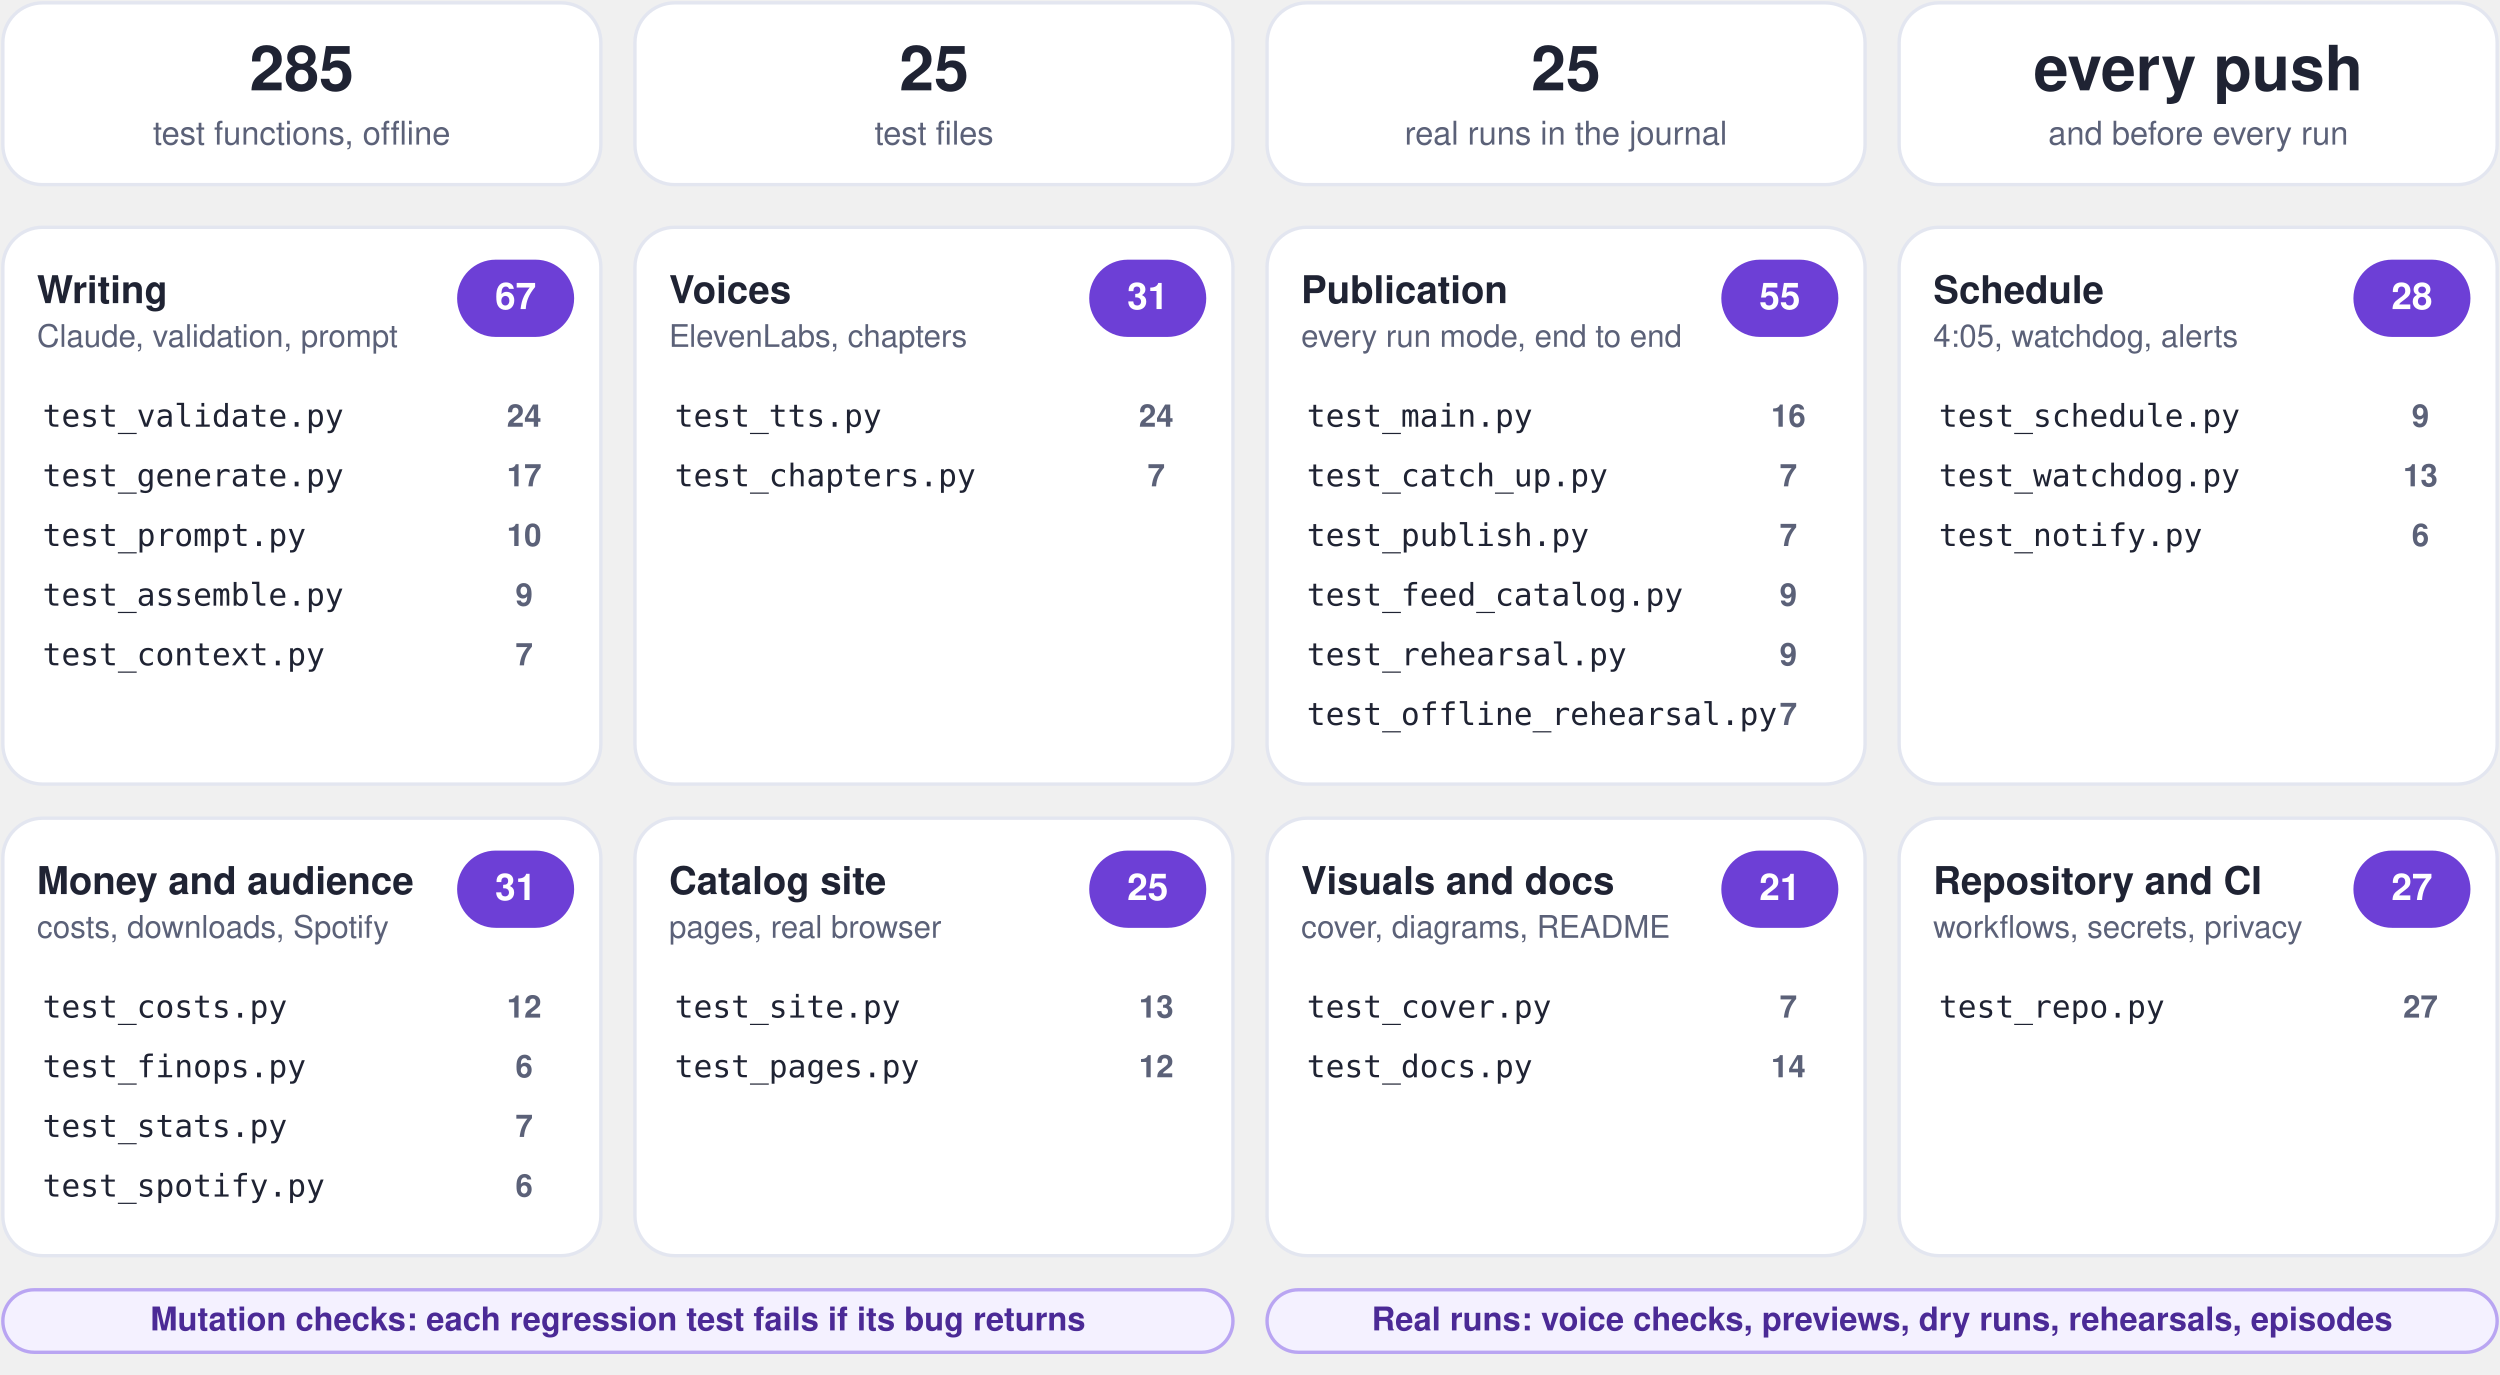
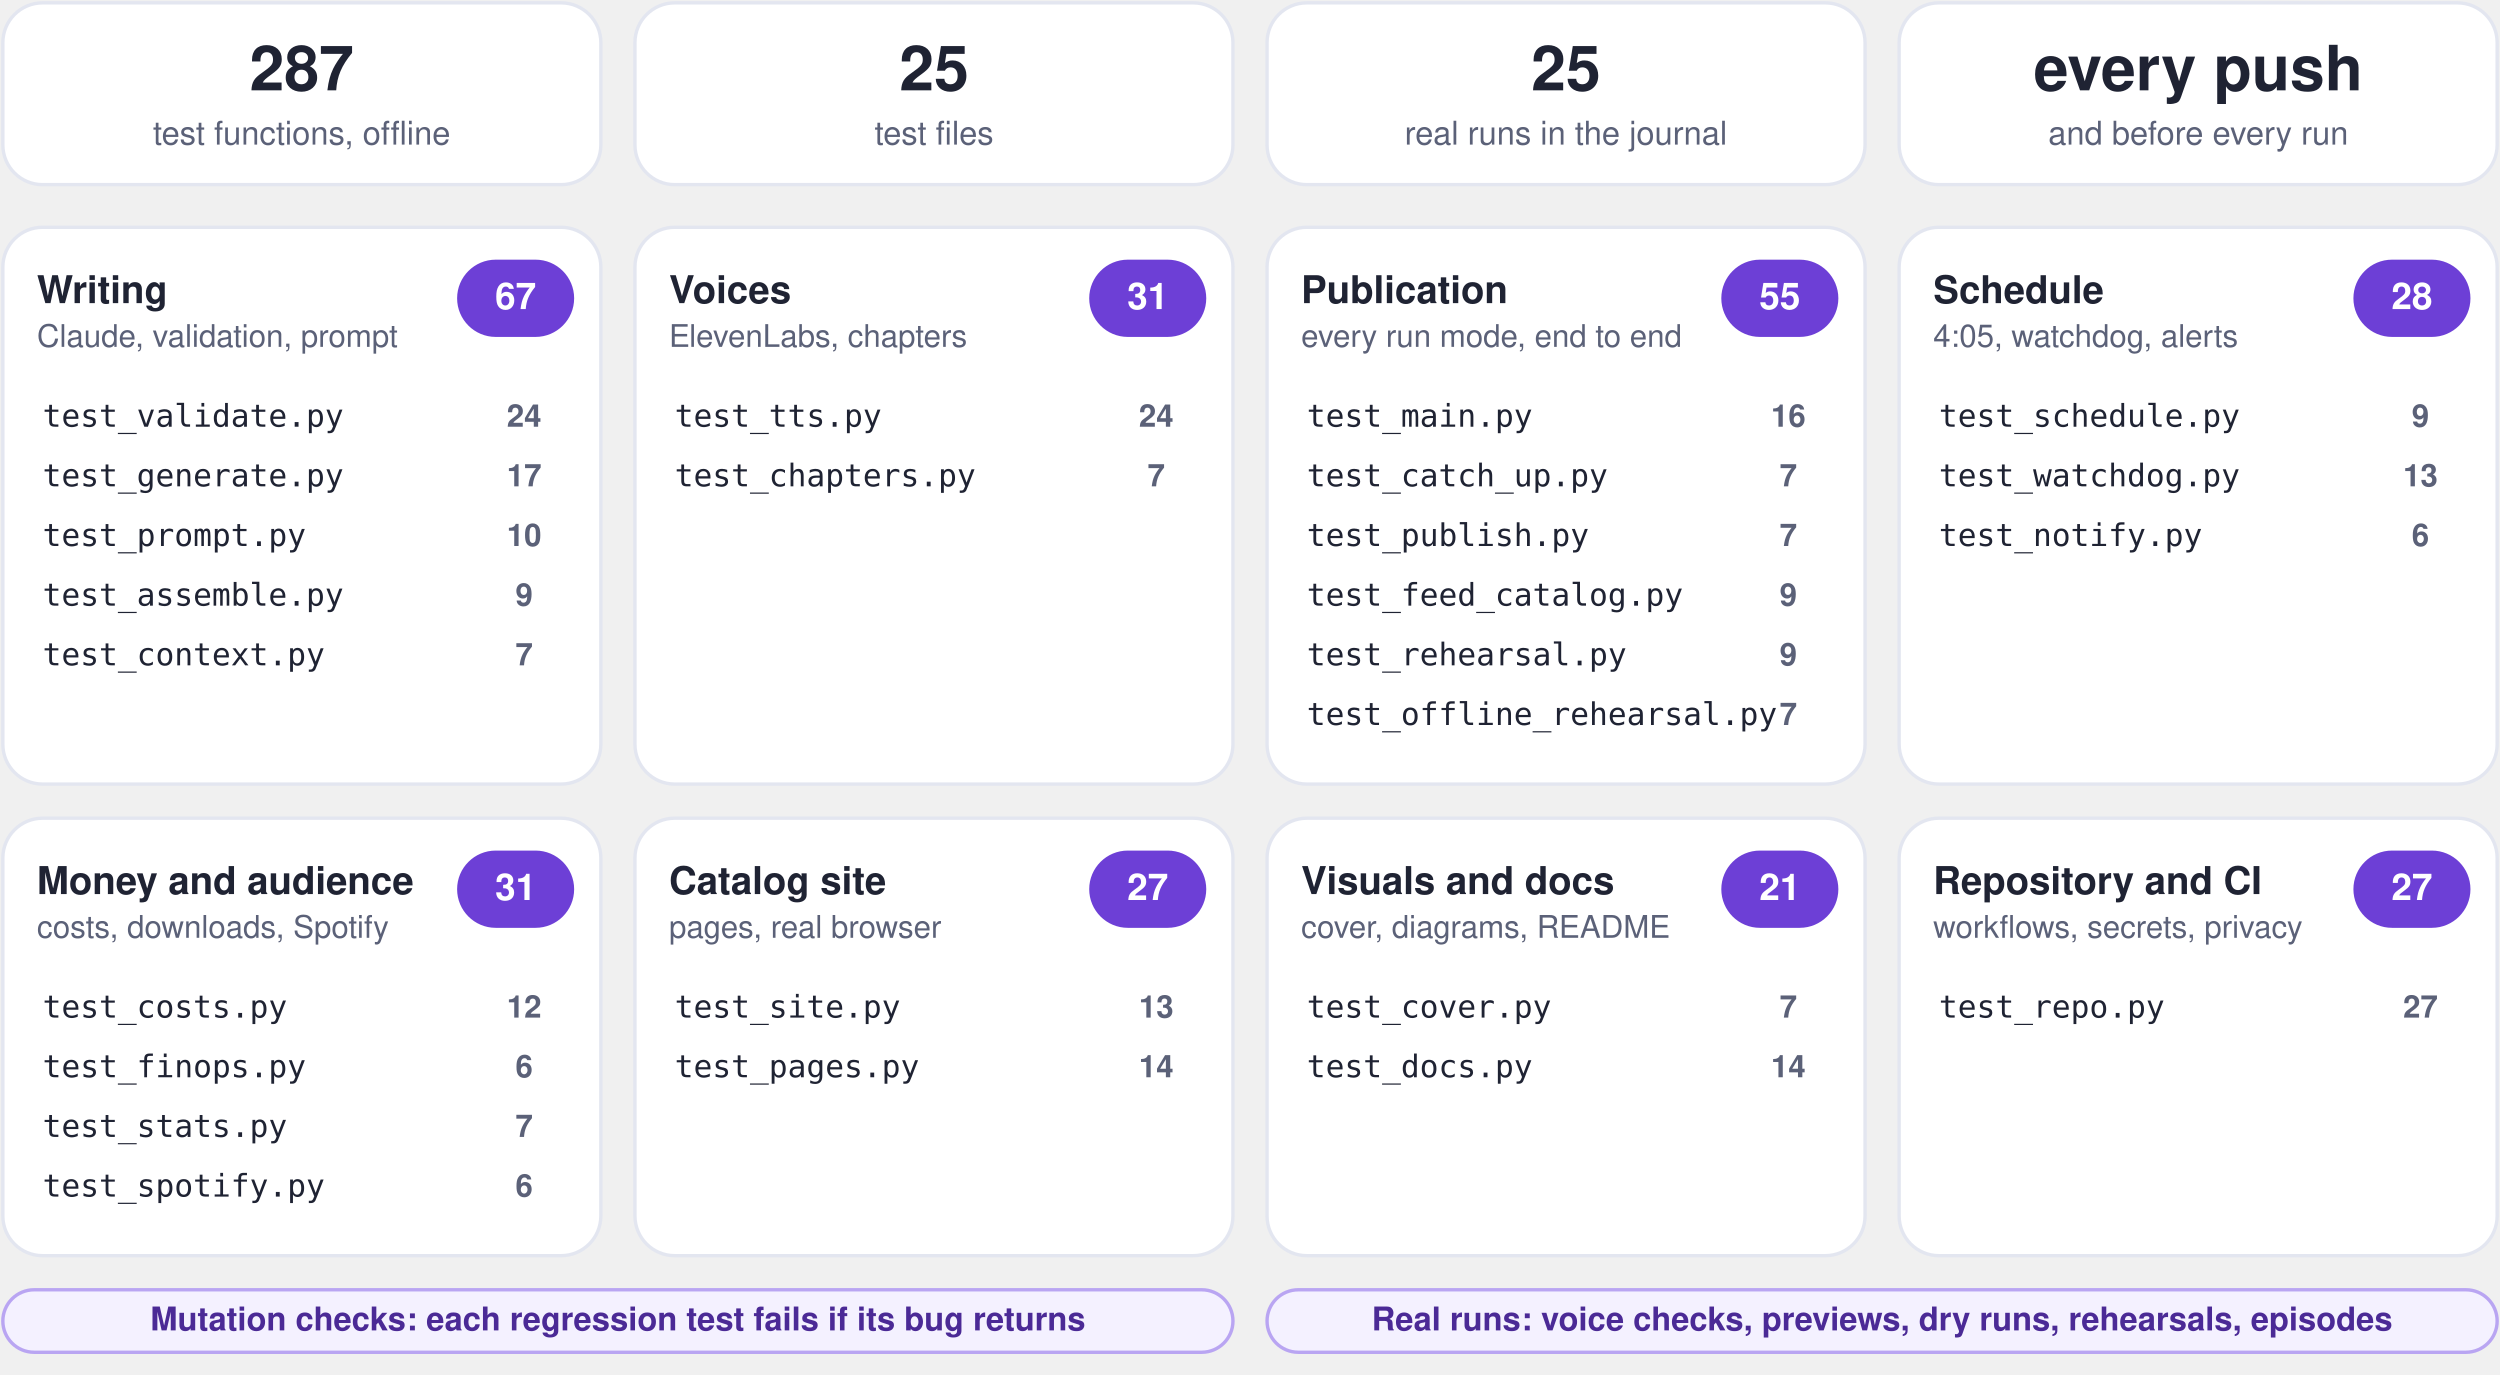
- <svg xmlns="http://www.w3.org/2000/svg" viewBox="0 0 880 484" width="880" height="484" role="img" aria-label="Test plan: 285 offline tests in 25 files">
+ <svg xmlns="http://www.w3.org/2000/svg" viewBox="0 0 880 484" width="880" height="484" role="img" aria-label="Test plan: 287 offline tests in 25 files">
  <g class="box">
    <rect x="1.0" y="1.0" width="210.5" height="64.0" rx="14" fill="#ffffff" stroke="#e3e6f0" stroke-width="1.2" class="frame" />
-     <text x="106.2" y="31.8" font-family="-apple-system, BlinkMacSystemFont, 'Segoe UI', Helvetica, Arial, sans-serif" font-size="22" font-weight="750" fill="#1f2333" text-anchor="middle">285</text>
+     <text x="106.2" y="31.8" font-family="-apple-system, BlinkMacSystemFont, 'Segoe UI', Helvetica, Arial, sans-serif" font-size="22" font-weight="750" fill="#1f2333" text-anchor="middle">287</text>
    <text x="106.2" y="50.9" font-family="-apple-system, BlinkMacSystemFont, 'Segoe UI', Helvetica, Arial, sans-serif" font-size="11.5" font-weight="500" fill="#5b6178" text-anchor="middle">test functions, offline</text>
  </g>
  <g class="box">
    <rect x="223.5" y="1.0" width="210.5" height="64.0" rx="14" fill="#ffffff" stroke="#e3e6f0" stroke-width="1.2" class="frame" />
    <text x="328.8" y="31.8" font-family="-apple-system, BlinkMacSystemFont, 'Segoe UI', Helvetica, Arial, sans-serif" font-size="22" font-weight="750" fill="#1f2333" text-anchor="middle">25</text>
    <text x="328.8" y="50.9" font-family="-apple-system, BlinkMacSystemFont, 'Segoe UI', Helvetica, Arial, sans-serif" font-size="11.5" font-weight="500" fill="#5b6178" text-anchor="middle">test files</text>
  </g>
  <g class="box">
    <rect x="446.0" y="1.0" width="210.5" height="64.0" rx="14" fill="#ffffff" stroke="#e3e6f0" stroke-width="1.2" class="frame" />
    <text x="551.2" y="31.8" font-family="-apple-system, BlinkMacSystemFont, 'Segoe UI', Helvetica, Arial, sans-serif" font-size="22" font-weight="750" fill="#1f2333" text-anchor="middle">25</text>
    <text x="551.2" y="50.9" font-family="-apple-system, BlinkMacSystemFont, 'Segoe UI', Helvetica, Arial, sans-serif" font-size="11.5" font-weight="500" fill="#5b6178" text-anchor="middle">real runs in the journal</text>
  </g>
  <g class="box">
    <rect x="668.5" y="1.0" width="210.5" height="64.0" rx="14" fill="#ffffff" stroke="#e3e6f0" stroke-width="1.2" class="frame" />
    <text x="773.8" y="31.8" font-family="-apple-system, BlinkMacSystemFont, 'Segoe UI', Helvetica, Arial, sans-serif" font-size="22" font-weight="750" fill="#1f2333" text-anchor="middle">every push</text>
    <text x="773.8" y="50.9" font-family="-apple-system, BlinkMacSystemFont, 'Segoe UI', Helvetica, Arial, sans-serif" font-size="11.5" font-weight="500" fill="#5b6178" text-anchor="middle">and before every run</text>
  </g>
  <rect x="1.0" y="80.0" width="210.5" height="196.0" rx="14" fill="#ffffff" stroke="#e3e6f0" stroke-width="1.2" />
  <g class="box">
    <rect x="9.0" y="90.0" width="152.5" height="40.0" rx="12" fill="none" stroke="none" stroke-width="1.2" class="frame" />
    <text x="13.0" y="106.7" font-family="-apple-system, BlinkMacSystemFont, 'Segoe UI', Helvetica, Arial, sans-serif" font-size="13.5" font-weight="700" fill="#1f2333" text-anchor="start">Writing</text>
    <text x="13.0" y="122.1" font-family="-apple-system, BlinkMacSystemFont, 'Segoe UI', Helvetica, Arial, sans-serif" font-size="11" font-weight="400" fill="#5b6178" text-anchor="start">Claude, validation, prompt</text>
  </g>
  <g class="box">
    <rect x="161.5" y="92.0" width="40.0" height="26.0" rx="13" fill="#6d3fd6" stroke="#6d3fd6" stroke-width="1.2" class="frame" />
    <text x="181.5" y="108.8" font-family="-apple-system, BlinkMacSystemFont, 'Segoe UI', Helvetica, Arial, sans-serif" font-size="13" font-weight="700" fill="#ffffff" text-anchor="middle">67</text>
  </g>
  <g class="box">
    <rect x="11.0" y="138.0" width="190.5" height="18.0" rx="12" fill="none" stroke="none" stroke-width="1.2" class="frame" />
    <text x="15.0" y="150.2" font-family="ui-monospace, SFMono-Regular, Menlo, Consolas, monospace" font-size="11" font-weight="500" fill="#1f2333" text-anchor="start">test_validate.py</text>
  </g>
  <g class="box">
    <rect x="167.5" y="138.0" width="34.0" height="18.0" rx="12" fill="none" stroke="none" stroke-width="1.2" class="frame" />
    <text x="184.5" y="150.2" font-family="-apple-system, BlinkMacSystemFont, 'Segoe UI', Helvetica, Arial, sans-serif" font-size="11" font-weight="700" fill="#5b6178" text-anchor="middle">24</text>
  </g>
  <g class="box">
    <rect x="11.0" y="159.0" width="190.5" height="18.0" rx="12" fill="none" stroke="none" stroke-width="1.2" class="frame" />
    <text x="15.0" y="171.2" font-family="ui-monospace, SFMono-Regular, Menlo, Consolas, monospace" font-size="11" font-weight="500" fill="#1f2333" text-anchor="start">test_generate.py</text>
  </g>
  <g class="box">
    <rect x="167.5" y="159.0" width="34.0" height="18.0" rx="12" fill="none" stroke="none" stroke-width="1.2" class="frame" />
    <text x="184.5" y="171.2" font-family="-apple-system, BlinkMacSystemFont, 'Segoe UI', Helvetica, Arial, sans-serif" font-size="11" font-weight="700" fill="#5b6178" text-anchor="middle">17</text>
  </g>
  <g class="box">
    <rect x="11.0" y="180.0" width="190.5" height="18.0" rx="12" fill="none" stroke="none" stroke-width="1.2" class="frame" />
    <text x="15.0" y="192.2" font-family="ui-monospace, SFMono-Regular, Menlo, Consolas, monospace" font-size="11" font-weight="500" fill="#1f2333" text-anchor="start">test_prompt.py</text>
  </g>
  <g class="box">
    <rect x="167.5" y="180.0" width="34.0" height="18.0" rx="12" fill="none" stroke="none" stroke-width="1.2" class="frame" />
    <text x="184.5" y="192.2" font-family="-apple-system, BlinkMacSystemFont, 'Segoe UI', Helvetica, Arial, sans-serif" font-size="11" font-weight="700" fill="#5b6178" text-anchor="middle">10</text>
  </g>
  <g class="box">
    <rect x="11.0" y="201.0" width="190.5" height="18.0" rx="12" fill="none" stroke="none" stroke-width="1.2" class="frame" />
    <text x="15.0" y="213.2" font-family="ui-monospace, SFMono-Regular, Menlo, Consolas, monospace" font-size="11" font-weight="500" fill="#1f2333" text-anchor="start">test_assemble.py</text>
  </g>
  <g class="box">
    <rect x="167.5" y="201.0" width="34.0" height="18.0" rx="12" fill="none" stroke="none" stroke-width="1.2" class="frame" />
    <text x="184.5" y="213.2" font-family="-apple-system, BlinkMacSystemFont, 'Segoe UI', Helvetica, Arial, sans-serif" font-size="11" font-weight="700" fill="#5b6178" text-anchor="middle">9</text>
  </g>
  <g class="box">
    <rect x="11.0" y="222.0" width="190.5" height="18.0" rx="12" fill="none" stroke="none" stroke-width="1.2" class="frame" />
    <text x="15.0" y="234.2" font-family="ui-monospace, SFMono-Regular, Menlo, Consolas, monospace" font-size="11" font-weight="500" fill="#1f2333" text-anchor="start">test_context.py</text>
  </g>
  <g class="box">
    <rect x="167.5" y="222.0" width="34.0" height="18.0" rx="12" fill="none" stroke="none" stroke-width="1.2" class="frame" />
    <text x="184.5" y="234.2" font-family="-apple-system, BlinkMacSystemFont, 'Segoe UI', Helvetica, Arial, sans-serif" font-size="11" font-weight="700" fill="#5b6178" text-anchor="middle">7</text>
  </g>
  <rect x="223.5" y="80.0" width="210.5" height="196.0" rx="14" fill="#ffffff" stroke="#e3e6f0" stroke-width="1.2" />
  <g class="box">
    <rect x="231.5" y="90.0" width="152.5" height="40.0" rx="12" fill="none" stroke="none" stroke-width="1.2" class="frame" />
    <text x="235.5" y="106.7" font-family="-apple-system, BlinkMacSystemFont, 'Segoe UI', Helvetica, Arial, sans-serif" font-size="13.5" font-weight="700" fill="#1f2333" text-anchor="start">Voices</text>
    <text x="235.5" y="122.1" font-family="-apple-system, BlinkMacSystemFont, 'Segoe UI', Helvetica, Arial, sans-serif" font-size="11" font-weight="400" fill="#5b6178" text-anchor="start">ElevenLabs, chapters</text>
  </g>
  <g class="box">
    <rect x="384.0" y="92.0" width="40.0" height="26.0" rx="13" fill="#6d3fd6" stroke="#6d3fd6" stroke-width="1.2" class="frame" />
    <text x="404.0" y="108.8" font-family="-apple-system, BlinkMacSystemFont, 'Segoe UI', Helvetica, Arial, sans-serif" font-size="13" font-weight="700" fill="#ffffff" text-anchor="middle">31</text>
  </g>
  <g class="box">
    <rect x="233.5" y="138.0" width="190.5" height="18.0" rx="12" fill="none" stroke="none" stroke-width="1.2" class="frame" />
    <text x="237.5" y="150.2" font-family="ui-monospace, SFMono-Regular, Menlo, Consolas, monospace" font-size="11" font-weight="500" fill="#1f2333" text-anchor="start">test_tts.py</text>
  </g>
  <g class="box">
    <rect x="390.0" y="138.0" width="34.0" height="18.0" rx="12" fill="none" stroke="none" stroke-width="1.2" class="frame" />
    <text x="407.0" y="150.2" font-family="-apple-system, BlinkMacSystemFont, 'Segoe UI', Helvetica, Arial, sans-serif" font-size="11" font-weight="700" fill="#5b6178" text-anchor="middle">24</text>
  </g>
  <g class="box">
    <rect x="233.5" y="159.0" width="190.5" height="18.0" rx="12" fill="none" stroke="none" stroke-width="1.2" class="frame" />
    <text x="237.5" y="171.2" font-family="ui-monospace, SFMono-Regular, Menlo, Consolas, monospace" font-size="11" font-weight="500" fill="#1f2333" text-anchor="start">test_chapters.py</text>
  </g>
  <g class="box">
    <rect x="390.0" y="159.0" width="34.0" height="18.0" rx="12" fill="none" stroke="none" stroke-width="1.2" class="frame" />
    <text x="407.0" y="171.2" font-family="-apple-system, BlinkMacSystemFont, 'Segoe UI', Helvetica, Arial, sans-serif" font-size="11" font-weight="700" fill="#5b6178" text-anchor="middle">7</text>
  </g>
  <rect x="446.0" y="80.0" width="210.5" height="196.0" rx="14" fill="#ffffff" stroke="#e3e6f0" stroke-width="1.2" />
  <g class="box">
    <rect x="454.0" y="90.0" width="152.5" height="40.0" rx="12" fill="none" stroke="none" stroke-width="1.2" class="frame" />
    <text x="458.0" y="106.7" font-family="-apple-system, BlinkMacSystemFont, 'Segoe UI', Helvetica, Arial, sans-serif" font-size="13.5" font-weight="700" fill="#1f2333" text-anchor="start">Publication</text>
    <text x="458.0" y="122.1" font-family="-apple-system, BlinkMacSystemFont, 'Segoe UI', Helvetica, Arial, sans-serif" font-size="11" font-weight="400" fill="#5b6178" text-anchor="start">every run mode, end to end</text>
  </g>
  <g class="box">
    <rect x="606.5" y="92.0" width="40.0" height="26.0" rx="13" fill="#6d3fd6" stroke="#6d3fd6" stroke-width="1.2" class="frame" />
    <text x="626.5" y="108.8" font-family="-apple-system, BlinkMacSystemFont, 'Segoe UI', Helvetica, Arial, sans-serif" font-size="13" font-weight="700" fill="#ffffff" text-anchor="middle">55</text>
  </g>
  <g class="box">
    <rect x="456.0" y="138.0" width="190.5" height="18.0" rx="12" fill="none" stroke="none" stroke-width="1.2" class="frame" />
    <text x="460.0" y="150.2" font-family="ui-monospace, SFMono-Regular, Menlo, Consolas, monospace" font-size="11" font-weight="500" fill="#1f2333" text-anchor="start">test_main.py</text>
  </g>
  <g class="box">
    <rect x="612.5" y="138.0" width="34.0" height="18.0" rx="12" fill="none" stroke="none" stroke-width="1.2" class="frame" />
    <text x="629.5" y="150.2" font-family="-apple-system, BlinkMacSystemFont, 'Segoe UI', Helvetica, Arial, sans-serif" font-size="11" font-weight="700" fill="#5b6178" text-anchor="middle">16</text>
  </g>
  <g class="box">
    <rect x="456.0" y="159.0" width="190.5" height="18.0" rx="12" fill="none" stroke="none" stroke-width="1.2" class="frame" />
    <text x="460.0" y="171.2" font-family="ui-monospace, SFMono-Regular, Menlo, Consolas, monospace" font-size="11" font-weight="500" fill="#1f2333" text-anchor="start">test_catch_up.py</text>
  </g>
  <g class="box">
    <rect x="612.5" y="159.0" width="34.0" height="18.0" rx="12" fill="none" stroke="none" stroke-width="1.2" class="frame" />
    <text x="629.5" y="171.2" font-family="-apple-system, BlinkMacSystemFont, 'Segoe UI', Helvetica, Arial, sans-serif" font-size="11" font-weight="700" fill="#5b6178" text-anchor="middle">7</text>
  </g>
  <g class="box">
    <rect x="456.0" y="180.0" width="190.5" height="18.0" rx="12" fill="none" stroke="none" stroke-width="1.2" class="frame" />
    <text x="460.0" y="192.2" font-family="ui-monospace, SFMono-Regular, Menlo, Consolas, monospace" font-size="11" font-weight="500" fill="#1f2333" text-anchor="start">test_publish.py</text>
  </g>
  <g class="box">
    <rect x="612.5" y="180.0" width="34.0" height="18.0" rx="12" fill="none" stroke="none" stroke-width="1.2" class="frame" />
    <text x="629.5" y="192.2" font-family="-apple-system, BlinkMacSystemFont, 'Segoe UI', Helvetica, Arial, sans-serif" font-size="11" font-weight="700" fill="#5b6178" text-anchor="middle">7</text>
  </g>
  <g class="box">
    <rect x="456.0" y="201.0" width="190.5" height="18.0" rx="12" fill="none" stroke="none" stroke-width="1.2" class="frame" />
    <text x="460.0" y="213.2" font-family="ui-monospace, SFMono-Regular, Menlo, Consolas, monospace" font-size="11" font-weight="500" fill="#1f2333" text-anchor="start">test_feed_catalog.py</text>
  </g>
  <g class="box">
    <rect x="612.5" y="201.0" width="34.0" height="18.0" rx="12" fill="none" stroke="none" stroke-width="1.2" class="frame" />
    <text x="629.5" y="213.2" font-family="-apple-system, BlinkMacSystemFont, 'Segoe UI', Helvetica, Arial, sans-serif" font-size="11" font-weight="700" fill="#5b6178" text-anchor="middle">9</text>
  </g>
  <g class="box">
    <rect x="456.0" y="222.0" width="190.5" height="18.0" rx="12" fill="none" stroke="none" stroke-width="1.2" class="frame" />
    <text x="460.0" y="234.2" font-family="ui-monospace, SFMono-Regular, Menlo, Consolas, monospace" font-size="11" font-weight="500" fill="#1f2333" text-anchor="start">test_rehearsal.py</text>
  </g>
  <g class="box">
    <rect x="612.5" y="222.0" width="34.0" height="18.0" rx="12" fill="none" stroke="none" stroke-width="1.2" class="frame" />
    <text x="629.5" y="234.2" font-family="-apple-system, BlinkMacSystemFont, 'Segoe UI', Helvetica, Arial, sans-serif" font-size="11" font-weight="700" fill="#5b6178" text-anchor="middle">9</text>
  </g>
  <g class="box">
    <rect x="456.0" y="243.0" width="190.5" height="18.0" rx="12" fill="none" stroke="none" stroke-width="1.2" class="frame" />
    <text x="460.0" y="255.2" font-family="ui-monospace, SFMono-Regular, Menlo, Consolas, monospace" font-size="11" font-weight="500" fill="#1f2333" text-anchor="start">test_offline_rehearsal.py</text>
  </g>
  <g class="box">
    <rect x="612.5" y="243.0" width="34.0" height="18.0" rx="12" fill="none" stroke="none" stroke-width="1.2" class="frame" />
    <text x="629.5" y="255.2" font-family="-apple-system, BlinkMacSystemFont, 'Segoe UI', Helvetica, Arial, sans-serif" font-size="11" font-weight="700" fill="#5b6178" text-anchor="middle">7</text>
  </g>
  <rect x="668.5" y="80.0" width="210.5" height="196.0" rx="14" fill="#ffffff" stroke="#e3e6f0" stroke-width="1.2" />
  <g class="box">
    <rect x="676.5" y="90.0" width="152.5" height="40.0" rx="12" fill="none" stroke="none" stroke-width="1.2" class="frame" />
    <text x="680.5" y="106.7" font-family="-apple-system, BlinkMacSystemFont, 'Segoe UI', Helvetica, Arial, sans-serif" font-size="13.5" font-weight="700" fill="#1f2333" text-anchor="start">Schedule</text>
    <text x="680.5" y="122.1" font-family="-apple-system, BlinkMacSystemFont, 'Segoe UI', Helvetica, Arial, sans-serif" font-size="11" font-weight="400" fill="#5b6178" text-anchor="start">4:05, watchdog, alerts</text>
  </g>
  <g class="box">
    <rect x="829.0" y="92.0" width="40.0" height="26.0" rx="13" fill="#6d3fd6" stroke="#6d3fd6" stroke-width="1.2" class="frame" />
    <text x="849.0" y="108.8" font-family="-apple-system, BlinkMacSystemFont, 'Segoe UI', Helvetica, Arial, sans-serif" font-size="13" font-weight="700" fill="#ffffff" text-anchor="middle">28</text>
  </g>
  <g class="box">
    <rect x="678.5" y="138.0" width="190.5" height="18.0" rx="12" fill="none" stroke="none" stroke-width="1.2" class="frame" />
    <text x="682.5" y="150.2" font-family="ui-monospace, SFMono-Regular, Menlo, Consolas, monospace" font-size="11" font-weight="500" fill="#1f2333" text-anchor="start">test_schedule.py</text>
  </g>
  <g class="box">
    <rect x="835.0" y="138.0" width="34.0" height="18.0" rx="12" fill="none" stroke="none" stroke-width="1.2" class="frame" />
    <text x="852.0" y="150.2" font-family="-apple-system, BlinkMacSystemFont, 'Segoe UI', Helvetica, Arial, sans-serif" font-size="11" font-weight="700" fill="#5b6178" text-anchor="middle">9</text>
  </g>
  <g class="box">
    <rect x="678.5" y="159.0" width="190.5" height="18.0" rx="12" fill="none" stroke="none" stroke-width="1.2" class="frame" />
    <text x="682.5" y="171.2" font-family="ui-monospace, SFMono-Regular, Menlo, Consolas, monospace" font-size="11" font-weight="500" fill="#1f2333" text-anchor="start">test_watchdog.py</text>
  </g>
  <g class="box">
    <rect x="835.0" y="159.0" width="34.0" height="18.0" rx="12" fill="none" stroke="none" stroke-width="1.2" class="frame" />
    <text x="852.0" y="171.2" font-family="-apple-system, BlinkMacSystemFont, 'Segoe UI', Helvetica, Arial, sans-serif" font-size="11" font-weight="700" fill="#5b6178" text-anchor="middle">13</text>
  </g>
  <g class="box">
    <rect x="678.5" y="180.0" width="190.5" height="18.0" rx="12" fill="none" stroke="none" stroke-width="1.2" class="frame" />
    <text x="682.5" y="192.2" font-family="ui-monospace, SFMono-Regular, Menlo, Consolas, monospace" font-size="11" font-weight="500" fill="#1f2333" text-anchor="start">test_notify.py</text>
  </g>
  <g class="box">
    <rect x="835.0" y="180.0" width="34.0" height="18.0" rx="12" fill="none" stroke="none" stroke-width="1.2" class="frame" />
    <text x="852.0" y="192.2" font-family="-apple-system, BlinkMacSystemFont, 'Segoe UI', Helvetica, Arial, sans-serif" font-size="11" font-weight="700" fill="#5b6178" text-anchor="middle">6</text>
  </g>
  <rect x="1.0" y="288.0" width="210.5" height="154.0" rx="14" fill="#ffffff" stroke="#e3e6f0" stroke-width="1.2" />
  <g class="box">
    <rect x="9.0" y="298.0" width="152.5" height="40.0" rx="12" fill="none" stroke="none" stroke-width="1.2" class="frame" />
    <text x="13.0" y="314.7" font-family="-apple-system, BlinkMacSystemFont, 'Segoe UI', Helvetica, Arial, sans-serif" font-size="13.5" font-weight="700" fill="#1f2333" text-anchor="start">Money and audience</text>
    <text x="13.0" y="330.1" font-family="-apple-system, BlinkMacSystemFont, 'Segoe UI', Helvetica, Arial, sans-serif" font-size="11" font-weight="400" fill="#5b6178" text-anchor="start">costs, downloads, Spotify</text>
  </g>
  <g class="box">
    <rect x="161.5" y="300.0" width="40.0" height="26.0" rx="13" fill="#6d3fd6" stroke="#6d3fd6" stroke-width="1.2" class="frame" />
    <text x="181.5" y="316.8" font-family="-apple-system, BlinkMacSystemFont, 'Segoe UI', Helvetica, Arial, sans-serif" font-size="13" font-weight="700" fill="#ffffff" text-anchor="middle">31</text>
  </g>
  <g class="box">
    <rect x="11.0" y="346.0" width="190.5" height="18.0" rx="12" fill="none" stroke="none" stroke-width="1.2" class="frame" />
    <text x="15.0" y="358.2" font-family="ui-monospace, SFMono-Regular, Menlo, Consolas, monospace" font-size="11" font-weight="500" fill="#1f2333" text-anchor="start">test_costs.py</text>
  </g>
  <g class="box">
    <rect x="167.5" y="346.0" width="34.0" height="18.0" rx="12" fill="none" stroke="none" stroke-width="1.2" class="frame" />
    <text x="184.5" y="358.2" font-family="-apple-system, BlinkMacSystemFont, 'Segoe UI', Helvetica, Arial, sans-serif" font-size="11" font-weight="700" fill="#5b6178" text-anchor="middle">12</text>
  </g>
  <g class="box">
    <rect x="11.0" y="367.0" width="190.5" height="18.0" rx="12" fill="none" stroke="none" stroke-width="1.2" class="frame" />
    <text x="15.0" y="379.2" font-family="ui-monospace, SFMono-Regular, Menlo, Consolas, monospace" font-size="11" font-weight="500" fill="#1f2333" text-anchor="start">test_finops.py</text>
  </g>
  <g class="box">
    <rect x="167.5" y="367.0" width="34.0" height="18.0" rx="12" fill="none" stroke="none" stroke-width="1.2" class="frame" />
    <text x="184.5" y="379.2" font-family="-apple-system, BlinkMacSystemFont, 'Segoe UI', Helvetica, Arial, sans-serif" font-size="11" font-weight="700" fill="#5b6178" text-anchor="middle">6</text>
  </g>
  <g class="box">
    <rect x="11.0" y="388.0" width="190.5" height="18.0" rx="12" fill="none" stroke="none" stroke-width="1.2" class="frame" />
    <text x="15.0" y="400.2" font-family="ui-monospace, SFMono-Regular, Menlo, Consolas, monospace" font-size="11" font-weight="500" fill="#1f2333" text-anchor="start">test_stats.py</text>
  </g>
  <g class="box">
    <rect x="167.5" y="388.0" width="34.0" height="18.0" rx="12" fill="none" stroke="none" stroke-width="1.2" class="frame" />
    <text x="184.5" y="400.2" font-family="-apple-system, BlinkMacSystemFont, 'Segoe UI', Helvetica, Arial, sans-serif" font-size="11" font-weight="700" fill="#5b6178" text-anchor="middle">7</text>
  </g>
  <g class="box">
    <rect x="11.0" y="409.0" width="190.5" height="18.0" rx="12" fill="none" stroke="none" stroke-width="1.2" class="frame" />
    <text x="15.0" y="421.2" font-family="ui-monospace, SFMono-Regular, Menlo, Consolas, monospace" font-size="11" font-weight="500" fill="#1f2333" text-anchor="start">test_spotify.py</text>
  </g>
  <g class="box">
    <rect x="167.5" y="409.0" width="34.0" height="18.0" rx="12" fill="none" stroke="none" stroke-width="1.2" class="frame" />
    <text x="184.5" y="421.2" font-family="-apple-system, BlinkMacSystemFont, 'Segoe UI', Helvetica, Arial, sans-serif" font-size="11" font-weight="700" fill="#5b6178" text-anchor="middle">6</text>
  </g>
  <rect x="223.5" y="288.0" width="210.5" height="154.0" rx="14" fill="#ffffff" stroke="#e3e6f0" stroke-width="1.2" />
  <g class="box">
    <rect x="231.5" y="298.0" width="152.5" height="40.0" rx="12" fill="none" stroke="none" stroke-width="1.2" class="frame" />
    <text x="235.5" y="314.7" font-family="-apple-system, BlinkMacSystemFont, 'Segoe UI', Helvetica, Arial, sans-serif" font-size="13.5" font-weight="700" fill="#1f2333" text-anchor="start">Catalog site</text>
    <text x="235.5" y="330.1" font-family="-apple-system, BlinkMacSystemFont, 'Segoe UI', Helvetica, Arial, sans-serif" font-size="11" font-weight="400" fill="#5b6178" text-anchor="start">pages, real browser</text>
  </g>
  <g class="box">
    <rect x="384.0" y="300.0" width="40.0" height="26.0" rx="13" fill="#6d3fd6" stroke="#6d3fd6" stroke-width="1.2" class="frame" />
-     <text x="404.0" y="316.8" font-family="-apple-system, BlinkMacSystemFont, 'Segoe UI', Helvetica, Arial, sans-serif" font-size="13" font-weight="700" fill="#ffffff" text-anchor="middle">25</text>
+     <text x="404.0" y="316.8" font-family="-apple-system, BlinkMacSystemFont, 'Segoe UI', Helvetica, Arial, sans-serif" font-size="13" font-weight="700" fill="#ffffff" text-anchor="middle">27</text>
  </g>
  <g class="box">
    <rect x="233.5" y="346.0" width="190.5" height="18.0" rx="12" fill="none" stroke="none" stroke-width="1.2" class="frame" />
    <text x="237.5" y="358.2" font-family="ui-monospace, SFMono-Regular, Menlo, Consolas, monospace" font-size="11" font-weight="500" fill="#1f2333" text-anchor="start">test_site.py</text>
  </g>
  <g class="box">
    <rect x="390.0" y="346.0" width="34.0" height="18.0" rx="12" fill="none" stroke="none" stroke-width="1.2" class="frame" />
    <text x="407.0" y="358.2" font-family="-apple-system, BlinkMacSystemFont, 'Segoe UI', Helvetica, Arial, sans-serif" font-size="11" font-weight="700" fill="#5b6178" text-anchor="middle">13</text>
  </g>
  <g class="box">
    <rect x="233.5" y="367.0" width="190.5" height="18.0" rx="12" fill="none" stroke="none" stroke-width="1.2" class="frame" />
    <text x="237.5" y="379.2" font-family="ui-monospace, SFMono-Regular, Menlo, Consolas, monospace" font-size="11" font-weight="500" fill="#1f2333" text-anchor="start">test_pages.py</text>
  </g>
  <g class="box">
    <rect x="390.0" y="367.0" width="34.0" height="18.0" rx="12" fill="none" stroke="none" stroke-width="1.2" class="frame" />
-     <text x="407.0" y="379.2" font-family="-apple-system, BlinkMacSystemFont, 'Segoe UI', Helvetica, Arial, sans-serif" font-size="11" font-weight="700" fill="#5b6178" text-anchor="middle">12</text>
+     <text x="407.0" y="379.2" font-family="-apple-system, BlinkMacSystemFont, 'Segoe UI', Helvetica, Arial, sans-serif" font-size="11" font-weight="700" fill="#5b6178" text-anchor="middle">14</text>
  </g>
  <rect x="446.0" y="288.0" width="210.5" height="154.0" rx="14" fill="#ffffff" stroke="#e3e6f0" stroke-width="1.2" />
  <g class="box">
    <rect x="454.0" y="298.0" width="152.5" height="40.0" rx="12" fill="none" stroke="none" stroke-width="1.2" class="frame" />
    <text x="458.0" y="314.7" font-family="-apple-system, BlinkMacSystemFont, 'Segoe UI', Helvetica, Arial, sans-serif" font-size="13.5" font-weight="700" fill="#1f2333" text-anchor="start">Visuals and docs</text>
    <text x="458.0" y="330.1" font-family="-apple-system, BlinkMacSystemFont, 'Segoe UI', Helvetica, Arial, sans-serif" font-size="11" font-weight="400" fill="#5b6178" text-anchor="start">cover, diagrams, README</text>
  </g>
  <g class="box">
    <rect x="606.5" y="300.0" width="40.0" height="26.0" rx="13" fill="#6d3fd6" stroke="#6d3fd6" stroke-width="1.2" class="frame" />
    <text x="626.5" y="316.8" font-family="-apple-system, BlinkMacSystemFont, 'Segoe UI', Helvetica, Arial, sans-serif" font-size="13" font-weight="700" fill="#ffffff" text-anchor="middle">21</text>
  </g>
  <g class="box">
    <rect x="456.0" y="346.0" width="190.5" height="18.0" rx="12" fill="none" stroke="none" stroke-width="1.2" class="frame" />
    <text x="460.0" y="358.2" font-family="ui-monospace, SFMono-Regular, Menlo, Consolas, monospace" font-size="11" font-weight="500" fill="#1f2333" text-anchor="start">test_cover.py</text>
  </g>
  <g class="box">
    <rect x="612.5" y="346.0" width="34.0" height="18.0" rx="12" fill="none" stroke="none" stroke-width="1.2" class="frame" />
    <text x="629.5" y="358.2" font-family="-apple-system, BlinkMacSystemFont, 'Segoe UI', Helvetica, Arial, sans-serif" font-size="11" font-weight="700" fill="#5b6178" text-anchor="middle">7</text>
  </g>
  <g class="box">
    <rect x="456.0" y="367.0" width="190.5" height="18.0" rx="12" fill="none" stroke="none" stroke-width="1.2" class="frame" />
    <text x="460.0" y="379.2" font-family="ui-monospace, SFMono-Regular, Menlo, Consolas, monospace" font-size="11" font-weight="500" fill="#1f2333" text-anchor="start">test_docs.py</text>
  </g>
  <g class="box">
    <rect x="612.5" y="367.0" width="34.0" height="18.0" rx="12" fill="none" stroke="none" stroke-width="1.2" class="frame" />
    <text x="629.5" y="379.2" font-family="-apple-system, BlinkMacSystemFont, 'Segoe UI', Helvetica, Arial, sans-serif" font-size="11" font-weight="700" fill="#5b6178" text-anchor="middle">14</text>
  </g>
  <rect x="668.5" y="288.0" width="210.5" height="154.0" rx="14" fill="#ffffff" stroke="#e3e6f0" stroke-width="1.2" />
  <g class="box">
    <rect x="676.5" y="298.0" width="152.5" height="40.0" rx="12" fill="none" stroke="none" stroke-width="1.2" class="frame" />
    <text x="680.5" y="314.7" font-family="-apple-system, BlinkMacSystemFont, 'Segoe UI', Helvetica, Arial, sans-serif" font-size="13.5" font-weight="700" fill="#1f2333" text-anchor="start">Repository and CI</text>
    <text x="680.5" y="330.1" font-family="-apple-system, BlinkMacSystemFont, 'Segoe UI', Helvetica, Arial, sans-serif" font-size="11" font-weight="400" fill="#5b6178" text-anchor="start">workflows, secrets, privacy</text>
  </g>
  <g class="box">
    <rect x="829.0" y="300.0" width="40.0" height="26.0" rx="13" fill="#6d3fd6" stroke="#6d3fd6" stroke-width="1.2" class="frame" />
    <text x="849.0" y="316.8" font-family="-apple-system, BlinkMacSystemFont, 'Segoe UI', Helvetica, Arial, sans-serif" font-size="13" font-weight="700" fill="#ffffff" text-anchor="middle">27</text>
  </g>
  <g class="box">
    <rect x="678.5" y="346.0" width="190.5" height="18.0" rx="12" fill="none" stroke="none" stroke-width="1.2" class="frame" />
    <text x="682.5" y="358.2" font-family="ui-monospace, SFMono-Regular, Menlo, Consolas, monospace" font-size="11" font-weight="500" fill="#1f2333" text-anchor="start">test_repo.py</text>
  </g>
  <g class="box">
    <rect x="835.0" y="346.0" width="34.0" height="18.0" rx="12" fill="none" stroke="none" stroke-width="1.2" class="frame" />
    <text x="852.0" y="358.2" font-family="-apple-system, BlinkMacSystemFont, 'Segoe UI', Helvetica, Arial, sans-serif" font-size="11" font-weight="700" fill="#5b6178" text-anchor="middle">27</text>
  </g>
  <g class="box">
    <rect x="1.0" y="454.0" width="433.0" height="22.0" rx="11" fill="#f4f1ff" stroke="#b9a5f2" stroke-width="1.2" class="frame" />
    <text x="217.5" y="468.3" font-family="-apple-system, BlinkMacSystemFont, 'Segoe UI', Helvetica, Arial, sans-serif" font-size="11.5" font-weight="600" fill="#4b2a96" text-anchor="middle">Mutation checks: each regression test fails if its bug returns</text>
  </g>
  <g class="box">
    <rect x="446.0" y="454.0" width="433.0" height="22.0" rx="11" fill="#f4f1ff" stroke="#b9a5f2" stroke-width="1.2" class="frame" />
    <text x="662.5" y="468.3" font-family="-apple-system, BlinkMacSystemFont, 'Segoe UI', Helvetica, Arial, sans-serif" font-size="11.5" font-weight="600" fill="#4b2a96" text-anchor="middle">Real runs: voice checks, previews, dry runs, rehearsals, episodes</text>
  </g>
</svg>
